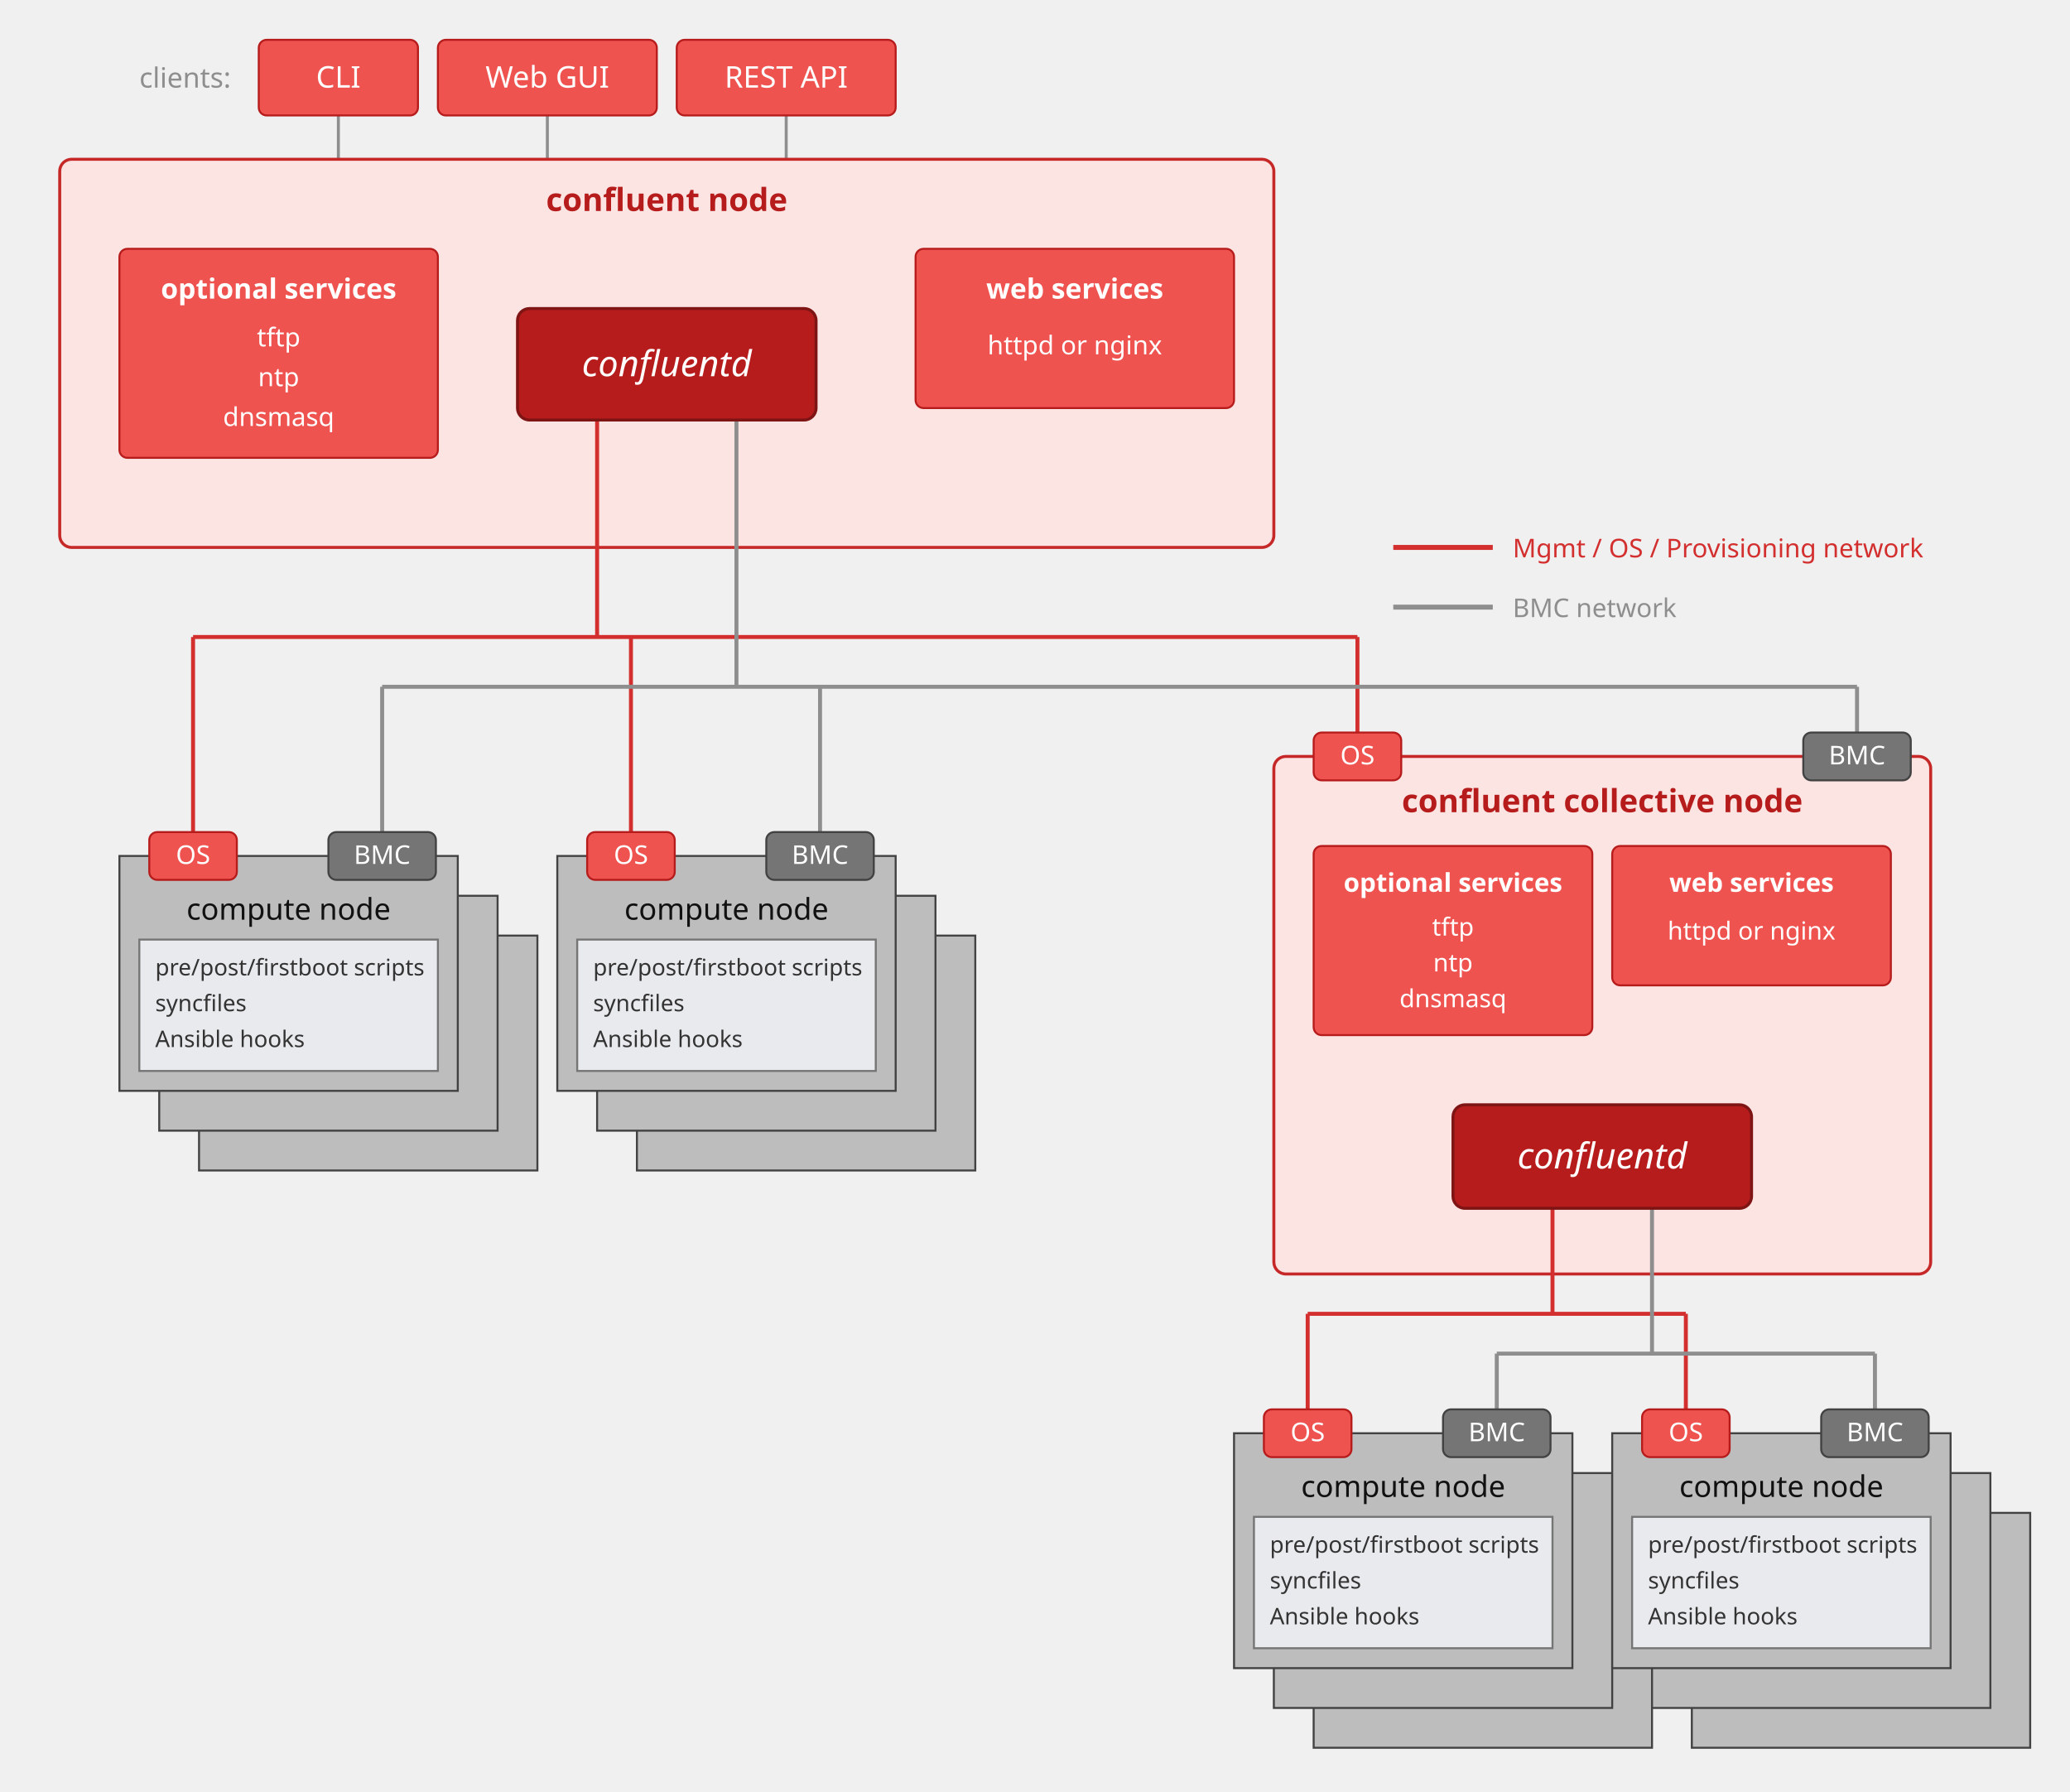
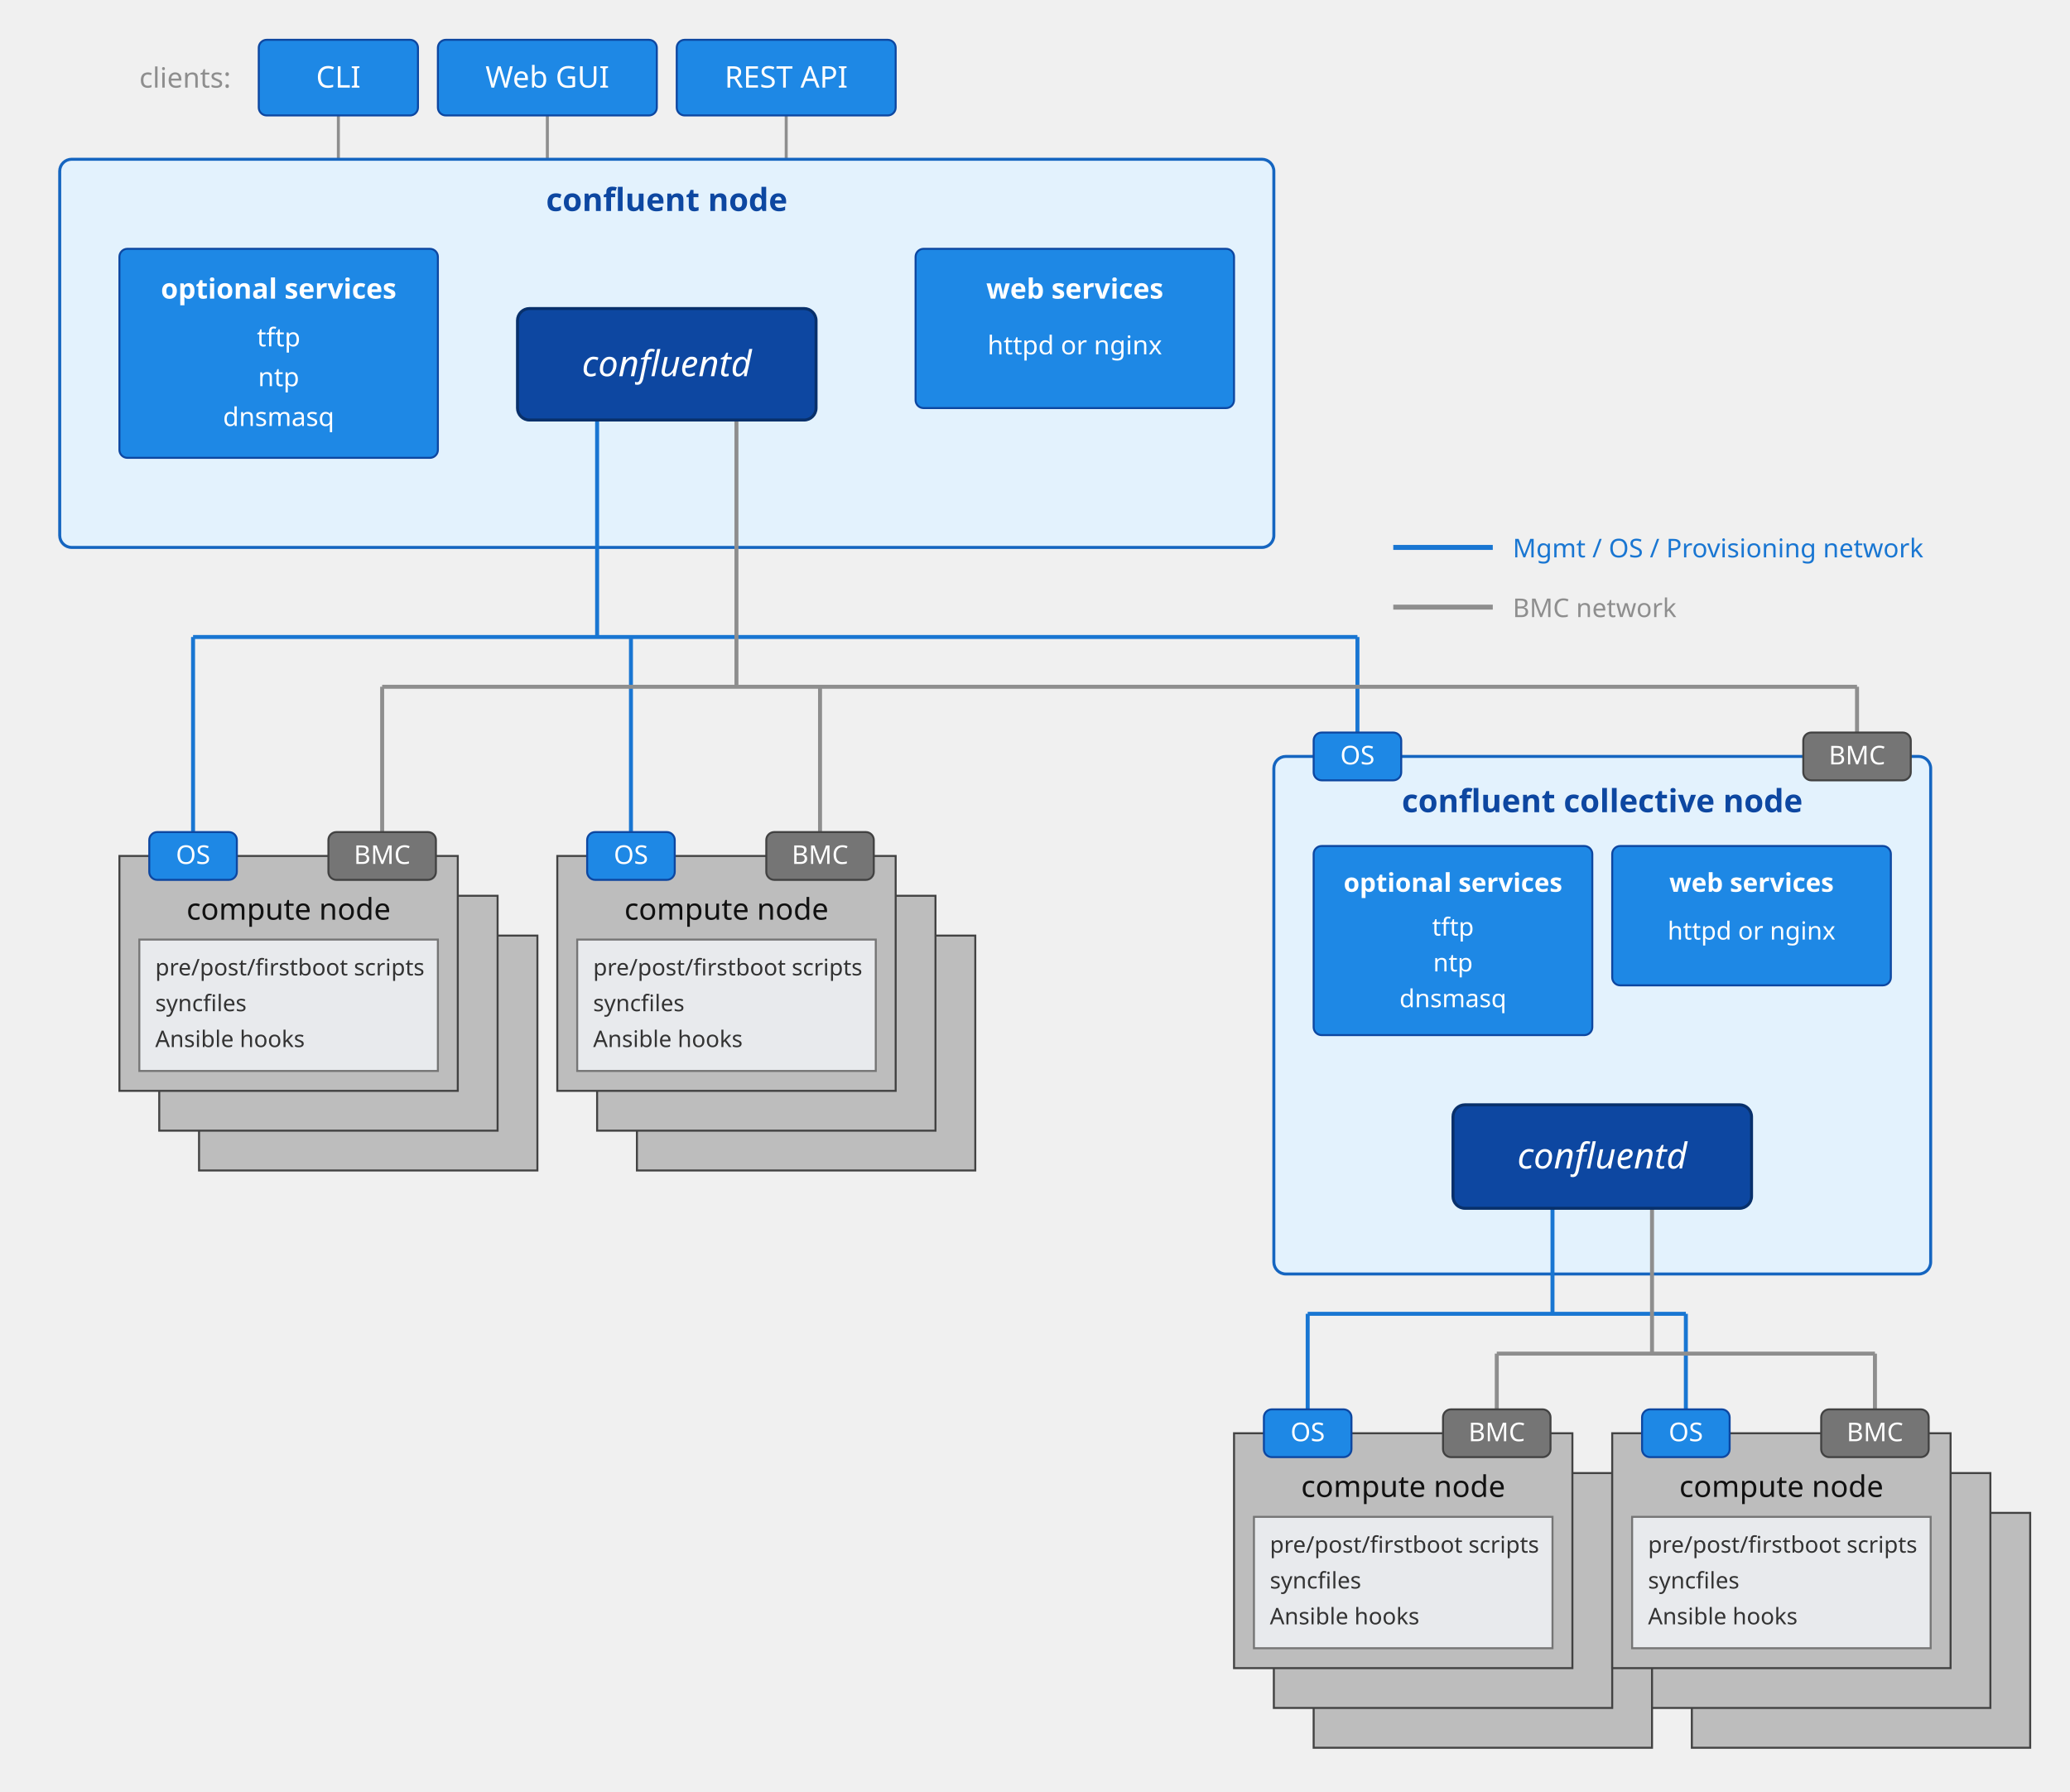
- <svg xmlns="http://www.w3.org/2000/svg" width="1040" height="900" viewBox="0 0 1040 900" font-family="system-ui, sans-serif">
+ <svg xmlns="http://www.w3.org/2000/svg" class="cf-diagram" role="img" aria-label="Confluent architecture" width="1040" height="900" viewBox="0 0 1040 900" font-family="system-ui, sans-serif">
  <g stroke="#8e8e8e" stroke-width="1.5">
    <line x1="170" y1="58" x2="170" y2="80" />
    <line x1="275" y1="58" x2="275" y2="80" />
    <line x1="395" y1="58" x2="395" y2="80" />
  </g>
  <g font-size="15" fill="#ffffff">
    <text x="70" y="44" font-size="14" fill="#8e8e8e">clients:</text>
-     <rect x="130" y="20" width="80" height="38" rx="4" fill="#ef5350" stroke="#b71c1c" />
+     <rect class="cf-f-main cf-s-dark" x="130" y="20" width="80" height="38" rx="4" fill="#1e88e5" stroke="#0d47a1" />
    <text x="170" y="44" text-anchor="middle">CLI</text>
-     <rect x="220" y="20" width="110" height="38" rx="4" fill="#ef5350" stroke="#b71c1c" />
+     <rect class="cf-f-main cf-s-dark" x="220" y="20" width="110" height="38" rx="4" fill="#1e88e5" stroke="#0d47a1" />
    <text x="275" y="44" text-anchor="middle">Web GUI</text>
-     <rect x="340" y="20" width="110" height="38" rx="4" fill="#ef5350" stroke="#b71c1c" />
+     <rect class="cf-f-main cf-s-dark" x="340" y="20" width="110" height="38" rx="4" fill="#1e88e5" stroke="#0d47a1" />
    <text x="395" y="44" text-anchor="middle">REST API</text>
  </g>
-   <rect x="30" y="80" width="610" height="195" rx="6" fill="#fbe4e2" stroke="#c62828" stroke-width="1.5" />
-   <text x="335" y="106" text-anchor="middle" font-size="16" font-weight="bold" fill="#b71c1c">confluent node</text>
-   <rect x="640" y="380" width="330" height="260" rx="6" fill="#fbe4e2" stroke="#c62828" stroke-width="1.5" />
-   <text x="805" y="408" text-anchor="middle" font-size="16" font-weight="bold" fill="#b71c1c">confluent collective node</text>
-   <line x1="700" y1="275" x2="750" y2="275" stroke="#d32f2f" stroke-width="2.5" />
-   <text x="760" y="280" font-size="13" fill="#d32f2f">Mgmt / OS / Provisioning network</text>
+   <rect class="cf-f-tint cf-s-border" x="30" y="80" width="610" height="195" rx="6" fill="#e3f2fd" stroke="#1565c0" stroke-width="1.5" />
+   <text class="cf-f-dark" x="335" y="106" text-anchor="middle" font-size="16" font-weight="bold" fill="#0d47a1">confluent node</text>
+   <rect class="cf-f-tint cf-s-border" x="640" y="380" width="330" height="260" rx="6" fill="#e3f2fd" stroke="#1565c0" stroke-width="1.5" />
+   <text class="cf-f-dark" x="805" y="408" text-anchor="middle" font-size="16" font-weight="bold" fill="#0d47a1">confluent collective node</text>
+   <line class="cf-s-line" x1="700" y1="275" x2="750" y2="275" stroke="#1976d2" stroke-width="2.5" />
+   <text class="cf-f-line" x="760" y="280" font-size="13" fill="#1976d2">Mgmt / OS / Provisioning network</text>
  <line x1="700" y1="305" x2="750" y2="305" stroke="#8e8e8e" stroke-width="2.5" />
  <text x="760" y="310" font-size="13" fill="#8e8e8e">BMC network</text>
-   <g stroke="#d32f2f" stroke-width="2" fill="none">
+   <g class="cf-s-line" stroke="#1976d2" stroke-width="2" fill="none">
    <path d="M 300 211 V 320 M 97 320 H 682 M 97 320 V 418 M 317 320 V 418 M 682 320 V 368" />
  </g>
  <g stroke="#8e8e8e" stroke-width="2" fill="none">
    <path d="M 370 211 V 345 M 192 345 H 933 M 192 345 V 418 M 412 345 V 418 M 933 345 V 368" />
  </g>
-   <g stroke="#d32f2f" stroke-width="2" fill="none">
+   <g class="cf-s-line" stroke="#1976d2" stroke-width="2" fill="none">
    <path d="M 780 607 V 660 M 657 660 H 847 M 657 660 V 708 M 847 660 V 708" />
  </g>
  <g stroke="#8e8e8e" stroke-width="2" fill="none">
    <path d="M 830 607 V 680 M 752 680 H 942 M 752 680 V 708 M 942 680 V 708" />
  </g>
  <g fill="#ffffff">
-     <rect x="60" y="125" width="160" height="105" rx="4" fill="#ef5350" stroke="#b71c1c" />
+     <rect class="cf-f-main cf-s-dark" x="60" y="125" width="160" height="105" rx="4" fill="#1e88e5" stroke="#0d47a1" />
    <text x="140" y="150" text-anchor="middle" font-size="14" font-weight="bold">optional services</text>
    <text x="140" y="174" text-anchor="middle" font-size="13">tftp</text>
    <text x="140" y="194" text-anchor="middle" font-size="13">ntp</text>
    <text x="140" y="214" text-anchor="middle" font-size="13">dnsmasq</text>
-     <rect x="460" y="125" width="160" height="80" rx="4" fill="#ef5350" stroke="#b71c1c" />
+     <rect class="cf-f-main cf-s-dark" x="460" y="125" width="160" height="80" rx="4" fill="#1e88e5" stroke="#0d47a1" />
    <text x="540" y="150" text-anchor="middle" font-size="14" font-weight="bold">web services</text>
    <text x="540" y="178" text-anchor="middle" font-size="13">httpd or nginx</text>
  </g>
-   <rect x="260" y="155" width="150" height="56" rx="6" fill="#b71c1c" stroke="#7f1414" stroke-width="1.5" />
+   <rect class="cf-f-dark cf-s-darker" x="260" y="155" width="150" height="56" rx="6" fill="#0d47a1" stroke="#08306b" stroke-width="1.5" />
  <text x="335" y="189" text-anchor="middle" font-size="18" font-style="italic" fill="#ffffff">confluentd</text>
  <g fill="#ffffff">
-     <rect x="660" y="425" width="140" height="95" rx="4" fill="#ef5350" stroke="#b71c1c" />
+     <rect class="cf-f-main cf-s-dark" x="660" y="425" width="140" height="95" rx="4" fill="#1e88e5" stroke="#0d47a1" />
    <text x="730" y="448" text-anchor="middle" font-size="13" font-weight="bold">optional services</text>
    <text x="730" y="470" text-anchor="middle" font-size="12.5">tftp</text>
    <text x="730" y="488" text-anchor="middle" font-size="12.5">ntp</text>
    <text x="730" y="506" text-anchor="middle" font-size="12.5">dnsmasq</text>
-     <rect x="810" y="425" width="140" height="70" rx="4" fill="#ef5350" stroke="#b71c1c" />
+     <rect class="cf-f-main cf-s-dark" x="810" y="425" width="140" height="70" rx="4" fill="#1e88e5" stroke="#0d47a1" />
    <text x="880" y="448" text-anchor="middle" font-size="13" font-weight="bold">web services</text>
    <text x="880" y="472" text-anchor="middle" font-size="12.5">httpd or nginx</text>
  </g>
-   <rect x="730" y="555" width="150" height="52" rx="6" fill="#b71c1c" stroke="#7f1414" stroke-width="1.5" />
+   <rect class="cf-f-dark cf-s-darker" x="730" y="555" width="150" height="52" rx="6" fill="#0d47a1" stroke="#08306b" stroke-width="1.5" />
  <text x="805" y="587" text-anchor="middle" font-size="18" font-style="italic" fill="#ffffff">confluentd</text>
-   <rect x="660" y="368" width="44" height="24" rx="4" fill="#ef5350" stroke="#b71c1c" />
+   <rect class="cf-f-main cf-s-dark" x="660" y="368" width="44" height="24" rx="4" fill="#1e88e5" stroke="#0d47a1" />
  <text x="682" y="384" text-anchor="middle" font-size="13" fill="#ffffff">OS</text>
  <rect x="906" y="368" width="54" height="24" rx="4" fill="#757575" stroke="#424242" />
  <text x="933" y="384" text-anchor="middle" font-size="13" fill="#ffffff">BMC</text>
  <g>
    <rect x="100" y="470" width="170" height="118" fill="#bdbdbd" stroke="#424242" />
    <rect x="80" y="450" width="170" height="118" fill="#bdbdbd" stroke="#424242" />
    <rect x="60" y="430" width="170" height="118" fill="#bdbdbd" stroke="#424242" />
    <text x="145" y="462" text-anchor="middle" font-size="15" fill="#111111">compute node</text>
    <rect x="70" y="472" width="150" height="66" fill="#e8eaed" stroke="#757575" />
    <g font-size="11.5" fill="#333333">
      <text x="78" y="490">pre/post/firstboot scripts</text>
      <text x="78" y="508">syncfiles</text>
      <text x="78" y="526">Ansible hooks</text>
    </g>
-     <rect x="75" y="418" width="44" height="24" rx="4" fill="#ef5350" stroke="#b71c1c" />
+     <rect class="cf-f-main cf-s-dark" x="75" y="418" width="44" height="24" rx="4" fill="#1e88e5" stroke="#0d47a1" />
    <text x="97" y="434" text-anchor="middle" font-size="13" fill="#ffffff">OS</text>
    <rect x="165" y="418" width="54" height="24" rx="4" fill="#757575" stroke="#424242" />
    <text x="192" y="434" text-anchor="middle" font-size="13" fill="#ffffff">BMC</text>
  </g>
  <g>
    <rect x="320" y="470" width="170" height="118" fill="#bdbdbd" stroke="#424242" />
    <rect x="300" y="450" width="170" height="118" fill="#bdbdbd" stroke="#424242" />
    <rect x="280" y="430" width="170" height="118" fill="#bdbdbd" stroke="#424242" />
    <text x="365" y="462" text-anchor="middle" font-size="15" fill="#111111">compute node</text>
    <rect x="290" y="472" width="150" height="66" fill="#e8eaed" stroke="#757575" />
    <g font-size="11.5" fill="#333333">
      <text x="298" y="490">pre/post/firstboot scripts</text>
      <text x="298" y="508">syncfiles</text>
      <text x="298" y="526">Ansible hooks</text>
    </g>
-     <rect x="295" y="418" width="44" height="24" rx="4" fill="#ef5350" stroke="#b71c1c" />
+     <rect class="cf-f-main cf-s-dark" x="295" y="418" width="44" height="24" rx="4" fill="#1e88e5" stroke="#0d47a1" />
    <text x="317" y="434" text-anchor="middle" font-size="13" fill="#ffffff">OS</text>
    <rect x="385" y="418" width="54" height="24" rx="4" fill="#757575" stroke="#424242" />
    <text x="412" y="434" text-anchor="middle" font-size="13" fill="#ffffff">BMC</text>
  </g>
  <g>
    <rect x="660" y="760" width="170" height="118" fill="#bdbdbd" stroke="#424242" />
    <rect x="640" y="740" width="170" height="118" fill="#bdbdbd" stroke="#424242" />
    <rect x="620" y="720" width="170" height="118" fill="#bdbdbd" stroke="#424242" />
    <text x="705" y="752" text-anchor="middle" font-size="15" fill="#111111">compute node</text>
    <rect x="630" y="762" width="150" height="66" fill="#e8eaed" stroke="#757575" />
    <g font-size="11.5" fill="#333333">
      <text x="638" y="780">pre/post/firstboot scripts</text>
      <text x="638" y="798">syncfiles</text>
      <text x="638" y="816">Ansible hooks</text>
    </g>
-     <rect x="635" y="708" width="44" height="24" rx="4" fill="#ef5350" stroke="#b71c1c" />
+     <rect class="cf-f-main cf-s-dark" x="635" y="708" width="44" height="24" rx="4" fill="#1e88e5" stroke="#0d47a1" />
    <text x="657" y="724" text-anchor="middle" font-size="13" fill="#ffffff">OS</text>
    <rect x="725" y="708" width="54" height="24" rx="4" fill="#757575" stroke="#424242" />
    <text x="752" y="724" text-anchor="middle" font-size="13" fill="#ffffff">BMC</text>
  </g>
  <g>
    <rect x="850" y="760" width="170" height="118" fill="#bdbdbd" stroke="#424242" />
    <rect x="830" y="740" width="170" height="118" fill="#bdbdbd" stroke="#424242" />
    <rect x="810" y="720" width="170" height="118" fill="#bdbdbd" stroke="#424242" />
    <text x="895" y="752" text-anchor="middle" font-size="15" fill="#111111">compute node</text>
    <rect x="820" y="762" width="150" height="66" fill="#e8eaed" stroke="#757575" />
    <g font-size="11.5" fill="#333333">
      <text x="828" y="780">pre/post/firstboot scripts</text>
      <text x="828" y="798">syncfiles</text>
      <text x="828" y="816">Ansible hooks</text>
    </g>
-     <rect x="825" y="708" width="44" height="24" rx="4" fill="#ef5350" stroke="#b71c1c" />
+     <rect class="cf-f-main cf-s-dark" x="825" y="708" width="44" height="24" rx="4" fill="#1e88e5" stroke="#0d47a1" />
    <text x="847" y="724" text-anchor="middle" font-size="13" fill="#ffffff">OS</text>
    <rect x="915" y="708" width="54" height="24" rx="4" fill="#757575" stroke="#424242" />
    <text x="942" y="724" text-anchor="middle" font-size="13" fill="#ffffff">BMC</text>
  </g>
</svg>
